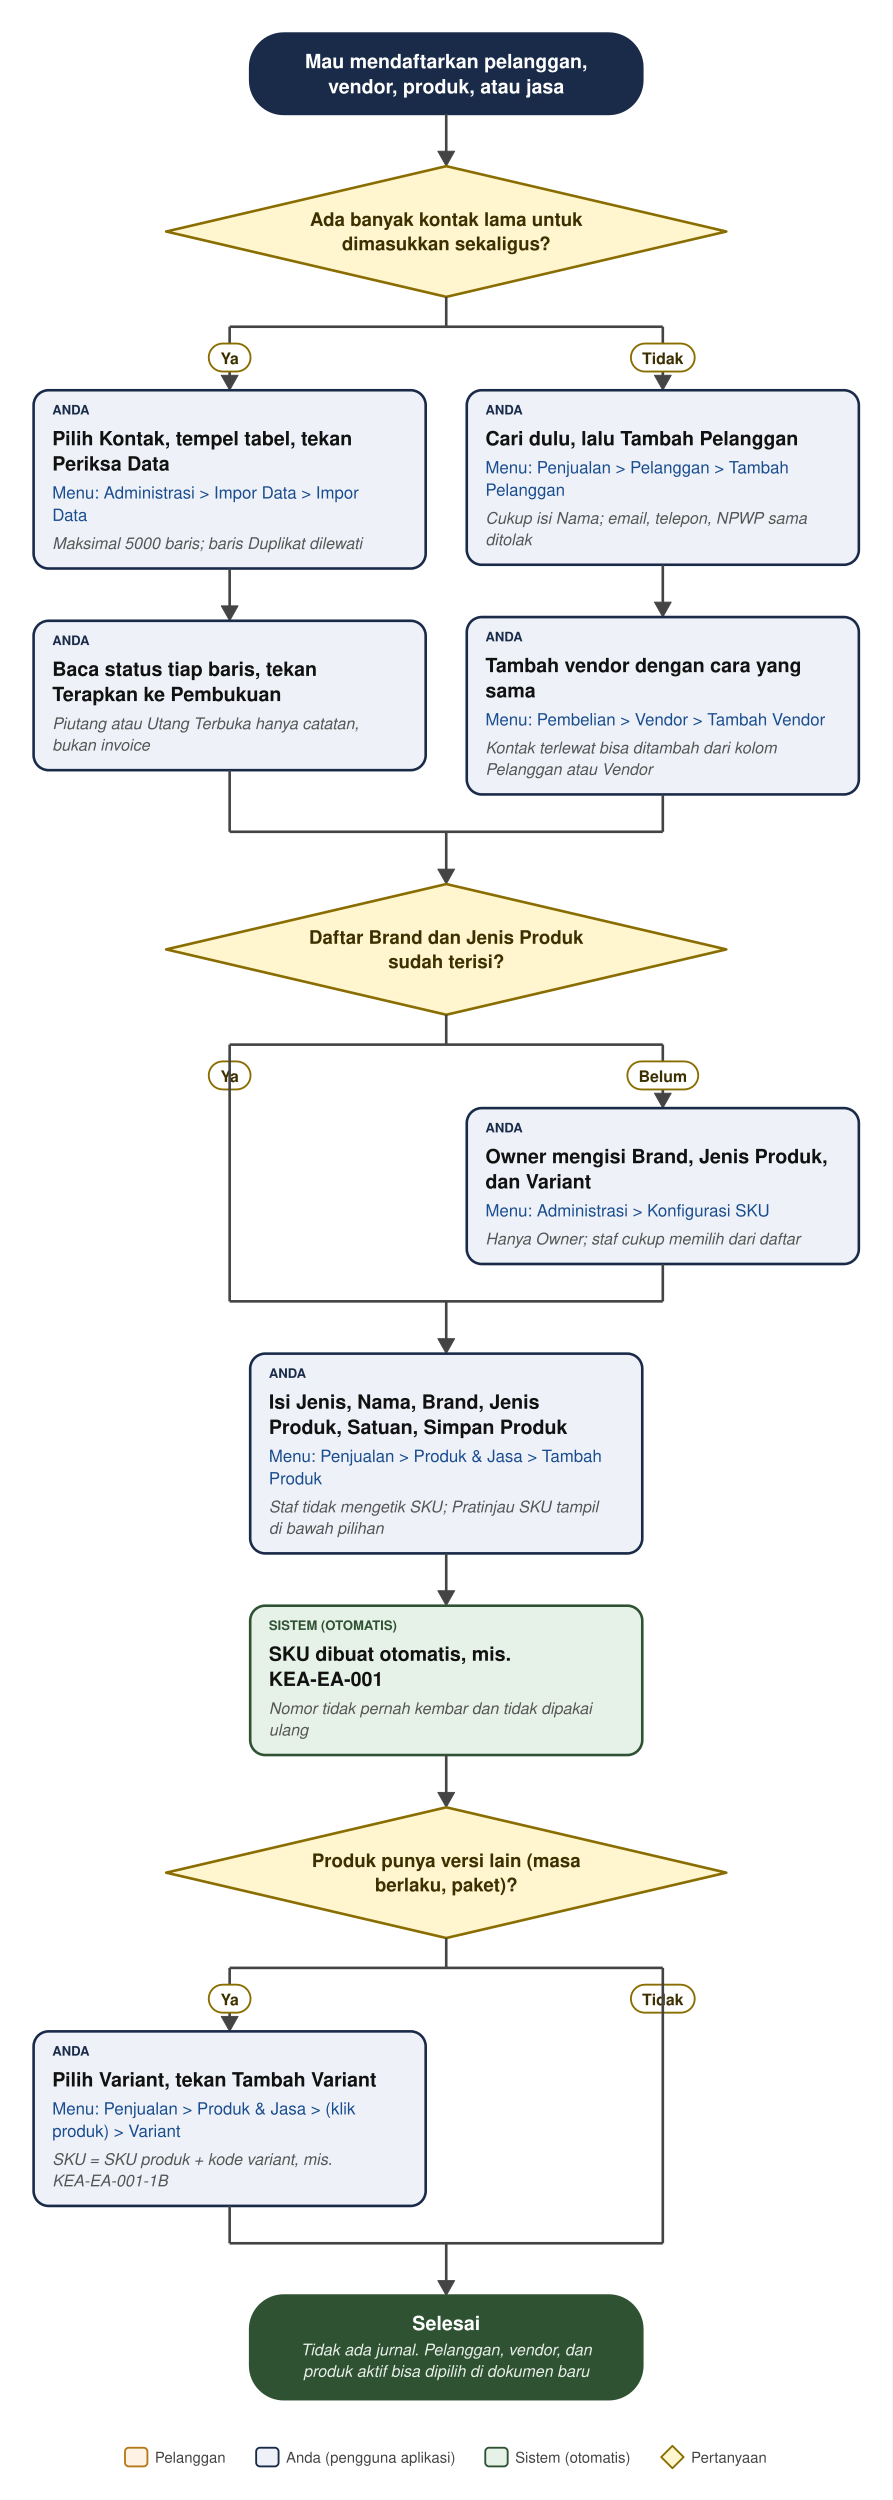
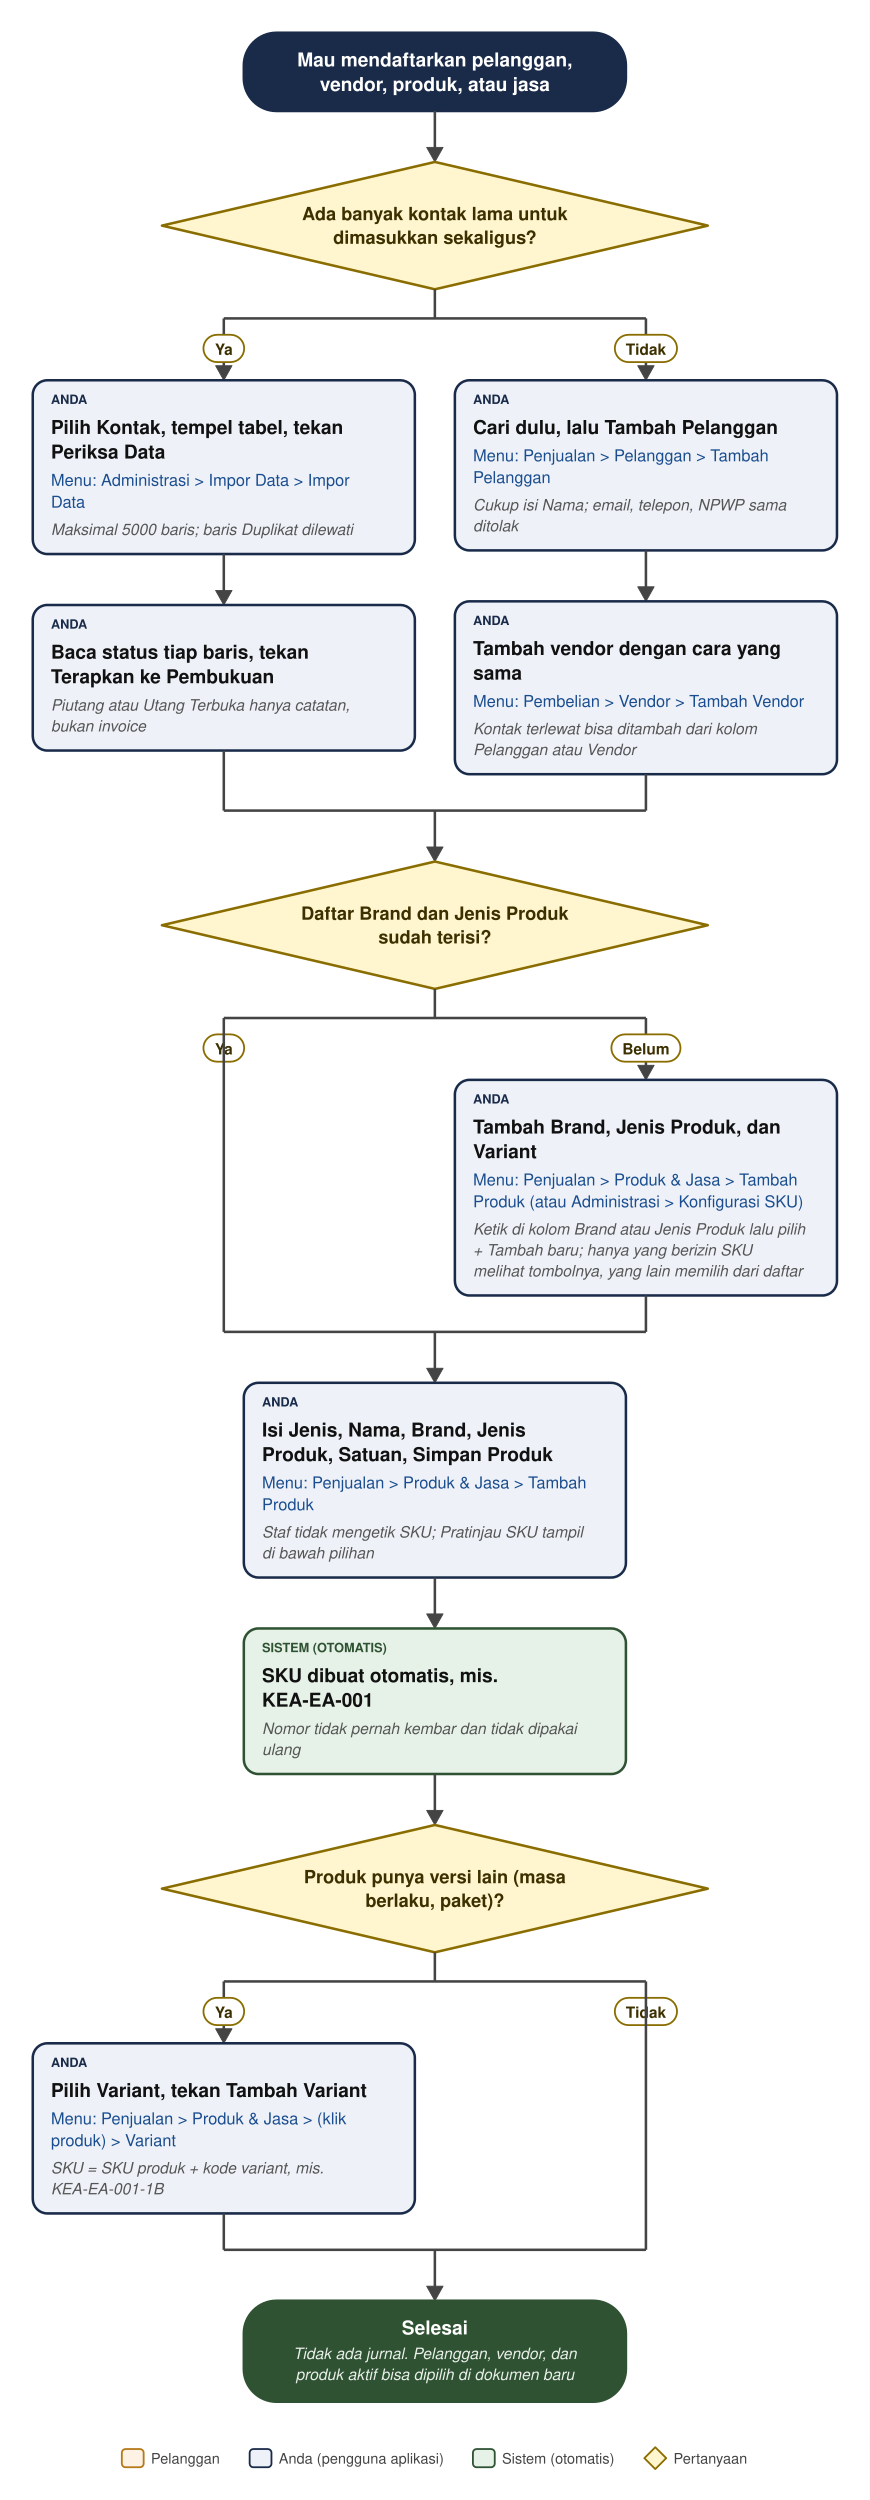
- <svg xmlns="http://www.w3.org/2000/svg" viewBox="0 0 478 1339" width="478" height="1339" role="img" aria-label="Mendaftarkan Pelanggan, Vendor, Produk, dan Jasa" font-family="Helvetica, Arial, sans-serif">
+ <svg xmlns="http://www.w3.org/2000/svg" viewBox="0 0 478 1374" width="478" height="1374" role="img" aria-label="Mendaftarkan Pelanggan, Vendor, Produk, dan Jasa" font-family="Helvetica, Arial, sans-serif">
  <rect width="100%" height="100%" fill="#ffffff" />
  <rect x="134" y="18" width="210" height="43" rx="18" fill="#1a2b4a" stroke="#1a2b4a" stroke-width="1.4" />
  <text x="239" y="36.5" font-size="10.5" font-weight="bold" fill="#ffffff" text-anchor="middle">Mau mendaftarkan pelanggan,</text>
  <text x="239" y="50" font-size="10.5" font-weight="bold" fill="#ffffff" text-anchor="middle">vendor, produk, atau jasa</text>
  <polyline points="239,61 239,84" fill="none" stroke="#444444" stroke-width="1.4" />
  <polygon points="239,89 234.5,81 243.5,81" fill="#444444" stroke="#444444" stroke-width="0.5" stroke-linejoin="round" />
  <polygon points="239,89 389,124 239,159 89,124" fill="#fff6cf" stroke="#8a6d00" stroke-width="1.4" stroke-linejoin="round" />
  <text x="239" y="121" font-size="10" font-weight="bold" fill="#3d3000" text-anchor="middle">Ada banyak kontak lama untuk</text>
  <text x="239" y="134" font-size="10" font-weight="bold" fill="#3d3000" text-anchor="middle">dimasukkan sekaligus?</text>
  <polyline points="239,159 239,175" fill="none" stroke="#444444" stroke-width="1.4" />
  <polyline points="123,175 355,175" fill="none" stroke="#444444" stroke-width="1.4" />
  <polyline points="123,175 123,204" fill="none" stroke="#444444" stroke-width="1.4" />
  <polygon points="123,209 118.5,201 127.5,201" fill="#444444" stroke="#444444" stroke-width="0.5" stroke-linejoin="round" />
  <rect x="18" y="209" width="210" height="95.5" rx="8" fill="#eef2f8" stroke="#1a2b4a" stroke-width="1.4" />
  <text x="28" y="222" font-size="7" font-weight="bold" fill="#1a2b4a" text-anchor="start">ANDA</text>
  <text x="28" y="238.5" font-size="10.5" font-weight="bold" fill="#111111" text-anchor="start">Pilih Kontak, tempel tabel, tekan</text>
  <text x="28" y="252" font-size="10.5" font-weight="bold" fill="#111111" text-anchor="start">Periksa Data</text>
  <text x="28" y="267" font-size="9" fill="#1a4d8f" text-anchor="start">Menu: Administrasi &gt; Impor Data &gt; Impor</text>
  <text x="28" y="279" font-size="9" fill="#1a4d8f" text-anchor="start">Data</text>
  <text x="28" y="294" font-size="8.6" font-style="italic" fill="#555555" text-anchor="start">Maksimal 5000 baris; baris Duplikat dilewati</text>
  <polyline points="123,304.5 123,327.5" fill="none" stroke="#444444" stroke-width="1.4" />
  <polygon points="123,332.5 118.5,324.5 127.5,324.5" fill="#444444" stroke="#444444" stroke-width="0.5" stroke-linejoin="round" />
  <rect x="18" y="332.5" width="210" height="80" rx="8" fill="#eef2f8" stroke="#1a2b4a" stroke-width="1.4" />
  <text x="28" y="345.5" font-size="7" font-weight="bold" fill="#1a2b4a" text-anchor="start">ANDA</text>
  <text x="28" y="362" font-size="10.5" font-weight="bold" fill="#111111" text-anchor="start">Baca status tiap baris, tekan</text>
  <text x="28" y="375.5" font-size="10.5" font-weight="bold" fill="#111111" text-anchor="start">Terapkan ke Pembukuan</text>
  <text x="28" y="390.5" font-size="8.6" font-style="italic" fill="#555555" text-anchor="start">Piutang atau Utang Terbuka hanya catatan,</text>
  <text x="28" y="402" font-size="8.6" font-style="italic" fill="#555555" text-anchor="start">bukan invoice</text>
  <rect x="111.8" y="184" width="22.4" height="15" rx="7.5" fill="#ffffff" stroke="#8a6d00" stroke-width="1" />
  <text x="123" y="195" font-size="8.5" font-weight="bold" fill="#3d3000" text-anchor="middle">Ya</text>
  <polyline points="355,175 355,204" fill="none" stroke="#444444" stroke-width="1.4" />
  <polygon points="355,209 350.5,201 359.5,201" fill="#444444" stroke="#444444" stroke-width="0.5" stroke-linejoin="round" />
  <rect x="250" y="209" width="210" height="93.5" rx="8" fill="#eef2f8" stroke="#1a2b4a" stroke-width="1.4" />
  <text x="260" y="222" font-size="7" font-weight="bold" fill="#1a2b4a" text-anchor="start">ANDA</text>
  <text x="260" y="238.5" font-size="10.5" font-weight="bold" fill="#111111" text-anchor="start">Cari dulu, lalu Tambah Pelanggan</text>
  <text x="260" y="253.5" font-size="9" fill="#1a4d8f" text-anchor="start">Menu: Penjualan &gt; Pelanggan &gt; Tambah</text>
  <text x="260" y="265.5" font-size="9" fill="#1a4d8f" text-anchor="start">Pelanggan</text>
  <text x="260" y="280.5" font-size="8.6" font-style="italic" fill="#555555" text-anchor="start">Cukup isi Nama; email, telepon, NPWP sama</text>
  <text x="260" y="292" font-size="8.6" font-style="italic" fill="#555555" text-anchor="start">ditolak</text>
  <polyline points="355,302.5 355,325.5" fill="none" stroke="#444444" stroke-width="1.4" />
  <polygon points="355,330.5 350.5,322.5 359.5,322.5" fill="#444444" stroke="#444444" stroke-width="0.5" stroke-linejoin="round" />
  <rect x="250" y="330.5" width="210" height="95" rx="8" fill="#eef2f8" stroke="#1a2b4a" stroke-width="1.4" />
  <text x="260" y="343.5" font-size="7" font-weight="bold" fill="#1a2b4a" text-anchor="start">ANDA</text>
  <text x="260" y="360" font-size="10.5" font-weight="bold" fill="#111111" text-anchor="start">Tambah vendor dengan cara yang</text>
  <text x="260" y="373.5" font-size="10.5" font-weight="bold" fill="#111111" text-anchor="start">sama</text>
  <text x="260" y="388.5" font-size="9" fill="#1a4d8f" text-anchor="start">Menu: Pembelian &gt; Vendor &gt; Tambah Vendor</text>
  <text x="260" y="403.5" font-size="8.6" font-style="italic" fill="#555555" text-anchor="start">Kontak terlewat bisa ditambah dari kolom</text>
  <text x="260" y="415" font-size="8.6" font-style="italic" fill="#555555" text-anchor="start">Pelanggan atau Vendor</text>
  <rect x="337.9" y="184" width="34.2" height="15" rx="7.5" fill="#ffffff" stroke="#8a6d00" stroke-width="1" />
  <text x="355" y="195" font-size="8.5" font-weight="bold" fill="#3d3000" text-anchor="middle">Tidak</text>
  <polyline points="123,412.5 123,445.5" fill="none" stroke="#444444" stroke-width="1.4" />
  <polyline points="355,425.5 355,445.5" fill="none" stroke="#444444" stroke-width="1.4" />
  <polyline points="123,445.5 355,445.5" fill="none" stroke="#444444" stroke-width="1.4" />
  <polyline points="239,445.5 239,468.5" fill="none" stroke="#444444" stroke-width="1.4" />
  <polygon points="239,473.5 234.5,465.5 243.5,465.5" fill="#444444" stroke="#444444" stroke-width="0.5" stroke-linejoin="round" />
  <polygon points="239,473.5 389,508.5 239,543.5 89,508.5" fill="#fff6cf" stroke="#8a6d00" stroke-width="1.4" stroke-linejoin="round" />
  <text x="239" y="505.5" font-size="10" font-weight="bold" fill="#3d3000" text-anchor="middle">Daftar Brand dan Jenis Produk</text>
  <text x="239" y="518.5" font-size="10" font-weight="bold" fill="#3d3000" text-anchor="middle">sudah terisi?</text>
  <polyline points="239,543.5 239,559.5" fill="none" stroke="#444444" stroke-width="1.4" />
  <polyline points="123,559.5 355,559.5" fill="none" stroke="#444444" stroke-width="1.4" />
  <rect x="111.8" y="568.5" width="22.4" height="15" rx="7.5" fill="#ffffff" stroke="#8a6d00" stroke-width="1" />
  <text x="123" y="579.5" font-size="8.5" font-weight="bold" fill="#3d3000" text-anchor="middle">Ya</text>
  <polyline points="355,559.5 355,588.5" fill="none" stroke="#444444" stroke-width="1.4" />
  <polygon points="355,593.5 350.5,585.5 359.5,585.5" fill="#444444" stroke="#444444" stroke-width="0.5" stroke-linejoin="round" />
-   <rect x="250" y="593.5" width="210" height="83.5" rx="8" fill="#eef2f8" stroke="#1a2b4a" stroke-width="1.4" />
+   <rect x="250" y="593.5" width="210" height="118.5" rx="8" fill="#eef2f8" stroke="#1a2b4a" stroke-width="1.4" />
  <text x="260" y="606.5" font-size="7" font-weight="bold" fill="#1a2b4a" text-anchor="start">ANDA</text>
-   <text x="260" y="623" font-size="10.5" font-weight="bold" fill="#111111" text-anchor="start">Owner mengisi Brand, Jenis Produk,</text>
-   <text x="260" y="636.5" font-size="10.5" font-weight="bold" fill="#111111" text-anchor="start">dan Variant</text>
-   <text x="260" y="651.5" font-size="9" fill="#1a4d8f" text-anchor="start">Menu: Administrasi &gt; Konfigurasi SKU</text>
-   <text x="260" y="666.5" font-size="8.6" font-style="italic" fill="#555555" text-anchor="start">Hanya Owner; staf cukup memilih dari daftar</text>
+   <text x="260" y="623" font-size="10.5" font-weight="bold" fill="#111111" text-anchor="start">Tambah Brand, Jenis Produk, dan</text>
+   <text x="260" y="636.5" font-size="10.5" font-weight="bold" fill="#111111" text-anchor="start">Variant</text>
+   <text x="260" y="651.5" font-size="9" fill="#1a4d8f" text-anchor="start">Menu: Penjualan &gt; Produk &amp; Jasa &gt; Tambah</text>
+   <text x="260" y="663.5" font-size="9" fill="#1a4d8f" text-anchor="start">Produk (atau Administrasi &gt; Konfigurasi SKU)</text>
+   <text x="260" y="678.5" font-size="8.6" font-style="italic" fill="#555555" text-anchor="start">Ketik di kolom Brand atau Jenis Produk lalu pilih</text>
+   <text x="260" y="690" font-size="8.6" font-style="italic" fill="#555555" text-anchor="start">+ Tambah baru; hanya yang berizin SKU</text>
+   <text x="260" y="701.5" font-size="8.6" font-style="italic" fill="#555555" text-anchor="start">melihat tombolnya, yang lain memilih dari daftar</text>
  <rect x="336.01" y="568.5" width="37.98" height="15" rx="7.5" fill="#ffffff" stroke="#8a6d00" stroke-width="1" />
  <text x="355" y="579.5" font-size="8.5" font-weight="bold" fill="#3d3000" text-anchor="middle">Belum</text>
-   <polyline points="123,559.5 123,697" fill="none" stroke="#444444" stroke-width="1.4" />
-   <polyline points="355,677 355,697" fill="none" stroke="#444444" stroke-width="1.4" />
-   <polyline points="123,697 355,697" fill="none" stroke="#444444" stroke-width="1.4" />
-   <polyline points="239,697 239,720" fill="none" stroke="#444444" stroke-width="1.4" />
-   <polygon points="239,725 234.5,717 243.5,717" fill="#444444" stroke="#444444" stroke-width="0.5" stroke-linejoin="round" />
-   <rect x="134" y="725" width="210" height="107" rx="8" fill="#eef2f8" stroke="#1a2b4a" stroke-width="1.4" />
-   <text x="144" y="738" font-size="7" font-weight="bold" fill="#1a2b4a" text-anchor="start">ANDA</text>
-   <text x="144" y="754.5" font-size="10.5" font-weight="bold" fill="#111111" text-anchor="start">Isi Jenis, Nama, Brand, Jenis</text>
-   <text x="144" y="768" font-size="10.5" font-weight="bold" fill="#111111" text-anchor="start">Produk, Satuan, Simpan Produk</text>
-   <text x="144" y="783" font-size="9" fill="#1a4d8f" text-anchor="start">Menu: Penjualan &gt; Produk &amp; Jasa &gt; Tambah</text>
-   <text x="144" y="795" font-size="9" fill="#1a4d8f" text-anchor="start">Produk</text>
-   <text x="144" y="810" font-size="8.6" font-style="italic" fill="#555555" text-anchor="start">Staf tidak mengetik SKU; Pratinjau SKU tampil</text>
-   <text x="144" y="821.5" font-size="8.6" font-style="italic" fill="#555555" text-anchor="start">di bawah pilihan</text>
-   <polyline points="239,832 239,855" fill="none" stroke="#444444" stroke-width="1.4" />
-   <polygon points="239,860 234.5,852 243.5,852" fill="#444444" stroke="#444444" stroke-width="0.5" stroke-linejoin="round" />
-   <rect x="134" y="860" width="210" height="80" rx="8" fill="#e6f2e8" stroke="#2f5233" stroke-width="1.4" />
-   <text x="144" y="873" font-size="7" font-weight="bold" fill="#2f5233" text-anchor="start">SISTEM (OTOMATIS)</text>
-   <text x="144" y="889.5" font-size="10.5" font-weight="bold" fill="#111111" text-anchor="start">SKU dibuat otomatis, mis.</text>
-   <text x="144" y="903" font-size="10.5" font-weight="bold" fill="#111111" text-anchor="start">KEA-EA-001</text>
-   <text x="144" y="918" font-size="8.6" font-style="italic" fill="#555555" text-anchor="start">Nomor tidak pernah kembar dan tidak dipakai</text>
-   <text x="144" y="929.5" font-size="8.6" font-style="italic" fill="#555555" text-anchor="start">ulang</text>
-   <polyline points="239,940 239,963" fill="none" stroke="#444444" stroke-width="1.4" />
-   <polygon points="239,968 234.5,960 243.5,960" fill="#444444" stroke="#444444" stroke-width="0.5" stroke-linejoin="round" />
-   <polygon points="239,968 389,1003 239,1038 89,1003" fill="#fff6cf" stroke="#8a6d00" stroke-width="1.4" stroke-linejoin="round" />
-   <text x="239" y="1000" font-size="10" font-weight="bold" fill="#3d3000" text-anchor="middle">Produk punya versi lain (masa</text>
-   <text x="239" y="1013" font-size="10" font-weight="bold" fill="#3d3000" text-anchor="middle">berlaku, paket)?</text>
-   <polyline points="239,1038 239,1054" fill="none" stroke="#444444" stroke-width="1.4" />
-   <polyline points="123,1054 355,1054" fill="none" stroke="#444444" stroke-width="1.4" />
-   <polyline points="123,1054 123,1083" fill="none" stroke="#444444" stroke-width="1.4" />
-   <polygon points="123,1088 118.5,1080 127.5,1080" fill="#444444" stroke="#444444" stroke-width="0.5" stroke-linejoin="round" />
-   <rect x="18" y="1088" width="210" height="93.5" rx="8" fill="#eef2f8" stroke="#1a2b4a" stroke-width="1.4" />
-   <text x="28" y="1101" font-size="7" font-weight="bold" fill="#1a2b4a" text-anchor="start">ANDA</text>
-   <text x="28" y="1117.5" font-size="10.5" font-weight="bold" fill="#111111" text-anchor="start">Pilih Variant, tekan Tambah Variant</text>
-   <text x="28" y="1132.5" font-size="9" fill="#1a4d8f" text-anchor="start">Menu: Penjualan &gt; Produk &amp; Jasa &gt; (klik</text>
-   <text x="28" y="1144.5" font-size="9" fill="#1a4d8f" text-anchor="start">produk) &gt; Variant</text>
-   <text x="28" y="1159.5" font-size="8.6" font-style="italic" fill="#555555" text-anchor="start">SKU = SKU produk + kode variant, mis.</text>
-   <text x="28" y="1171" font-size="8.6" font-style="italic" fill="#555555" text-anchor="start">KEA-EA-001-1B</text>
-   <rect x="111.8" y="1063" width="22.4" height="15" rx="7.5" fill="#ffffff" stroke="#8a6d00" stroke-width="1" />
-   <text x="123" y="1074" font-size="8.5" font-weight="bold" fill="#3d3000" text-anchor="middle">Ya</text>
-   <rect x="337.9" y="1063" width="34.2" height="15" rx="7.5" fill="#ffffff" stroke="#8a6d00" stroke-width="1" />
-   <text x="355" y="1074" font-size="8.5" font-weight="bold" fill="#3d3000" text-anchor="middle">Tidak</text>
-   <polyline points="123,1181.5 123,1201.5" fill="none" stroke="#444444" stroke-width="1.4" />
-   <polyline points="355,1054 355,1201.5" fill="none" stroke="#444444" stroke-width="1.4" />
-   <polyline points="123,1201.5 355,1201.5" fill="none" stroke="#444444" stroke-width="1.4" />
-   <polyline points="239,1201.5 239,1224.5" fill="none" stroke="#444444" stroke-width="1.4" />
-   <polygon points="239,1229.5 234.5,1221.5 243.5,1221.5" fill="#444444" stroke="#444444" stroke-width="0.5" stroke-linejoin="round" />
-   <rect x="134" y="1229.5" width="210" height="55.5" rx="18" fill="#2f5233" stroke="#2f5233" stroke-width="1.4" />
-   <text x="239" y="1248" font-size="10.5" font-weight="bold" fill="#ffffff" text-anchor="middle">Selesai</text>
-   <text x="239" y="1261.5" font-size="8.6" font-style="italic" fill="#e9efe9" text-anchor="middle">Tidak ada jurnal. Pelanggan, vendor, dan</text>
-   <text x="239" y="1273" font-size="8.6" font-style="italic" fill="#e9efe9" text-anchor="middle">produk aktif bisa dipilih di dokumen baru</text>
-   <rect x="66.95" y="1311" width="12" height="10" rx="2" fill="#fdf2e3" stroke="#b5791a" stroke-width="1" />
-   <text x="82.95" y="1319" font-size="8" fill="#444444" text-anchor="start">Pelanggan</text>
-   <rect x="137.2" y="1311" width="12" height="10" rx="2" fill="#eef2f8" stroke="#1a2b4a" stroke-width="1" />
-   <text x="153.2" y="1319" font-size="8" fill="#444444" text-anchor="start">Anda (pengguna aplikasi)</text>
-   <rect x="259.91" y="1311" width="12" height="10" rx="2" fill="#e6f2e8" stroke="#2f5233" stroke-width="1" />
-   <text x="275.91" y="1319" font-size="8" fill="#444444" text-anchor="start">Sistem (otomatis)</text>
-   <polygon points="360.14,1310 366.14,1316 360.14,1322 354.14,1316" fill="#fff6cf" stroke="#8a6d00" stroke-width="1" stroke-linejoin="round" />
-   <text x="370.14" y="1319" font-size="8" fill="#444444" text-anchor="start">Pertanyaan</text>
+   <polyline points="123,559.5 123,732" fill="none" stroke="#444444" stroke-width="1.4" />
+   <polyline points="355,712 355,732" fill="none" stroke="#444444" stroke-width="1.4" />
+   <polyline points="123,732 355,732" fill="none" stroke="#444444" stroke-width="1.4" />
+   <polyline points="239,732 239,755" fill="none" stroke="#444444" stroke-width="1.4" />
+   <polygon points="239,760 234.5,752 243.5,752" fill="#444444" stroke="#444444" stroke-width="0.5" stroke-linejoin="round" />
+   <rect x="134" y="760" width="210" height="107" rx="8" fill="#eef2f8" stroke="#1a2b4a" stroke-width="1.4" />
+   <text x="144" y="773" font-size="7" font-weight="bold" fill="#1a2b4a" text-anchor="start">ANDA</text>
+   <text x="144" y="789.5" font-size="10.5" font-weight="bold" fill="#111111" text-anchor="start">Isi Jenis, Nama, Brand, Jenis</text>
+   <text x="144" y="803" font-size="10.5" font-weight="bold" fill="#111111" text-anchor="start">Produk, Satuan, Simpan Produk</text>
+   <text x="144" y="818" font-size="9" fill="#1a4d8f" text-anchor="start">Menu: Penjualan &gt; Produk &amp; Jasa &gt; Tambah</text>
+   <text x="144" y="830" font-size="9" fill="#1a4d8f" text-anchor="start">Produk</text>
+   <text x="144" y="845" font-size="8.6" font-style="italic" fill="#555555" text-anchor="start">Staf tidak mengetik SKU; Pratinjau SKU tampil</text>
+   <text x="144" y="856.5" font-size="8.6" font-style="italic" fill="#555555" text-anchor="start">di bawah pilihan</text>
+   <polyline points="239,867 239,890" fill="none" stroke="#444444" stroke-width="1.4" />
+   <polygon points="239,895 234.5,887 243.5,887" fill="#444444" stroke="#444444" stroke-width="0.5" stroke-linejoin="round" />
+   <rect x="134" y="895" width="210" height="80" rx="8" fill="#e6f2e8" stroke="#2f5233" stroke-width="1.4" />
+   <text x="144" y="908" font-size="7" font-weight="bold" fill="#2f5233" text-anchor="start">SISTEM (OTOMATIS)</text>
+   <text x="144" y="924.5" font-size="10.5" font-weight="bold" fill="#111111" text-anchor="start">SKU dibuat otomatis, mis.</text>
+   <text x="144" y="938" font-size="10.5" font-weight="bold" fill="#111111" text-anchor="start">KEA-EA-001</text>
+   <text x="144" y="953" font-size="8.6" font-style="italic" fill="#555555" text-anchor="start">Nomor tidak pernah kembar dan tidak dipakai</text>
+   <text x="144" y="964.5" font-size="8.6" font-style="italic" fill="#555555" text-anchor="start">ulang</text>
+   <polyline points="239,975 239,998" fill="none" stroke="#444444" stroke-width="1.4" />
+   <polygon points="239,1003 234.5,995 243.5,995" fill="#444444" stroke="#444444" stroke-width="0.5" stroke-linejoin="round" />
+   <polygon points="239,1003 389,1038 239,1073 89,1038" fill="#fff6cf" stroke="#8a6d00" stroke-width="1.4" stroke-linejoin="round" />
+   <text x="239" y="1035" font-size="10" font-weight="bold" fill="#3d3000" text-anchor="middle">Produk punya versi lain (masa</text>
+   <text x="239" y="1048" font-size="10" font-weight="bold" fill="#3d3000" text-anchor="middle">berlaku, paket)?</text>
+   <polyline points="239,1073 239,1089" fill="none" stroke="#444444" stroke-width="1.4" />
+   <polyline points="123,1089 355,1089" fill="none" stroke="#444444" stroke-width="1.4" />
+   <polyline points="123,1089 123,1118" fill="none" stroke="#444444" stroke-width="1.4" />
+   <polygon points="123,1123 118.5,1115 127.5,1115" fill="#444444" stroke="#444444" stroke-width="0.5" stroke-linejoin="round" />
+   <rect x="18" y="1123" width="210" height="93.5" rx="8" fill="#eef2f8" stroke="#1a2b4a" stroke-width="1.4" />
+   <text x="28" y="1136" font-size="7" font-weight="bold" fill="#1a2b4a" text-anchor="start">ANDA</text>
+   <text x="28" y="1152.5" font-size="10.5" font-weight="bold" fill="#111111" text-anchor="start">Pilih Variant, tekan Tambah Variant</text>
+   <text x="28" y="1167.5" font-size="9" fill="#1a4d8f" text-anchor="start">Menu: Penjualan &gt; Produk &amp; Jasa &gt; (klik</text>
+   <text x="28" y="1179.5" font-size="9" fill="#1a4d8f" text-anchor="start">produk) &gt; Variant</text>
+   <text x="28" y="1194.5" font-size="8.6" font-style="italic" fill="#555555" text-anchor="start">SKU = SKU produk + kode variant, mis.</text>
+   <text x="28" y="1206" font-size="8.6" font-style="italic" fill="#555555" text-anchor="start">KEA-EA-001-1B</text>
+   <rect x="111.8" y="1098" width="22.4" height="15" rx="7.5" fill="#ffffff" stroke="#8a6d00" stroke-width="1" />
+   <text x="123" y="1109" font-size="8.5" font-weight="bold" fill="#3d3000" text-anchor="middle">Ya</text>
+   <rect x="337.9" y="1098" width="34.2" height="15" rx="7.5" fill="#ffffff" stroke="#8a6d00" stroke-width="1" />
+   <text x="355" y="1109" font-size="8.5" font-weight="bold" fill="#3d3000" text-anchor="middle">Tidak</text>
+   <polyline points="123,1216.5 123,1236.5" fill="none" stroke="#444444" stroke-width="1.4" />
+   <polyline points="355,1089 355,1236.5" fill="none" stroke="#444444" stroke-width="1.4" />
+   <polyline points="123,1236.5 355,1236.5" fill="none" stroke="#444444" stroke-width="1.4" />
+   <polyline points="239,1236.5 239,1259.5" fill="none" stroke="#444444" stroke-width="1.4" />
+   <polygon points="239,1264.5 234.5,1256.5 243.5,1256.5" fill="#444444" stroke="#444444" stroke-width="0.5" stroke-linejoin="round" />
+   <rect x="134" y="1264.5" width="210" height="55.5" rx="18" fill="#2f5233" stroke="#2f5233" stroke-width="1.4" />
+   <text x="239" y="1283" font-size="10.5" font-weight="bold" fill="#ffffff" text-anchor="middle">Selesai</text>
+   <text x="239" y="1296.5" font-size="8.6" font-style="italic" fill="#e9efe9" text-anchor="middle">Tidak ada jurnal. Pelanggan, vendor, dan</text>
+   <text x="239" y="1308" font-size="8.6" font-style="italic" fill="#e9efe9" text-anchor="middle">produk aktif bisa dipilih di dokumen baru</text>
+   <rect x="66.95" y="1346" width="12" height="10" rx="2" fill="#fdf2e3" stroke="#b5791a" stroke-width="1" />
+   <text x="82.95" y="1354" font-size="8" fill="#444444" text-anchor="start">Pelanggan</text>
+   <rect x="137.2" y="1346" width="12" height="10" rx="2" fill="#eef2f8" stroke="#1a2b4a" stroke-width="1" />
+   <text x="153.2" y="1354" font-size="8" fill="#444444" text-anchor="start">Anda (pengguna aplikasi)</text>
+   <rect x="259.91" y="1346" width="12" height="10" rx="2" fill="#e6f2e8" stroke="#2f5233" stroke-width="1" />
+   <text x="275.91" y="1354" font-size="8" fill="#444444" text-anchor="start">Sistem (otomatis)</text>
+   <polygon points="360.14,1345 366.14,1351 360.14,1357 354.14,1351" fill="#fff6cf" stroke="#8a6d00" stroke-width="1" stroke-linejoin="round" />
+   <text x="370.14" y="1354" font-size="8" fill="#444444" text-anchor="start">Pertanyaan</text>
</svg>
